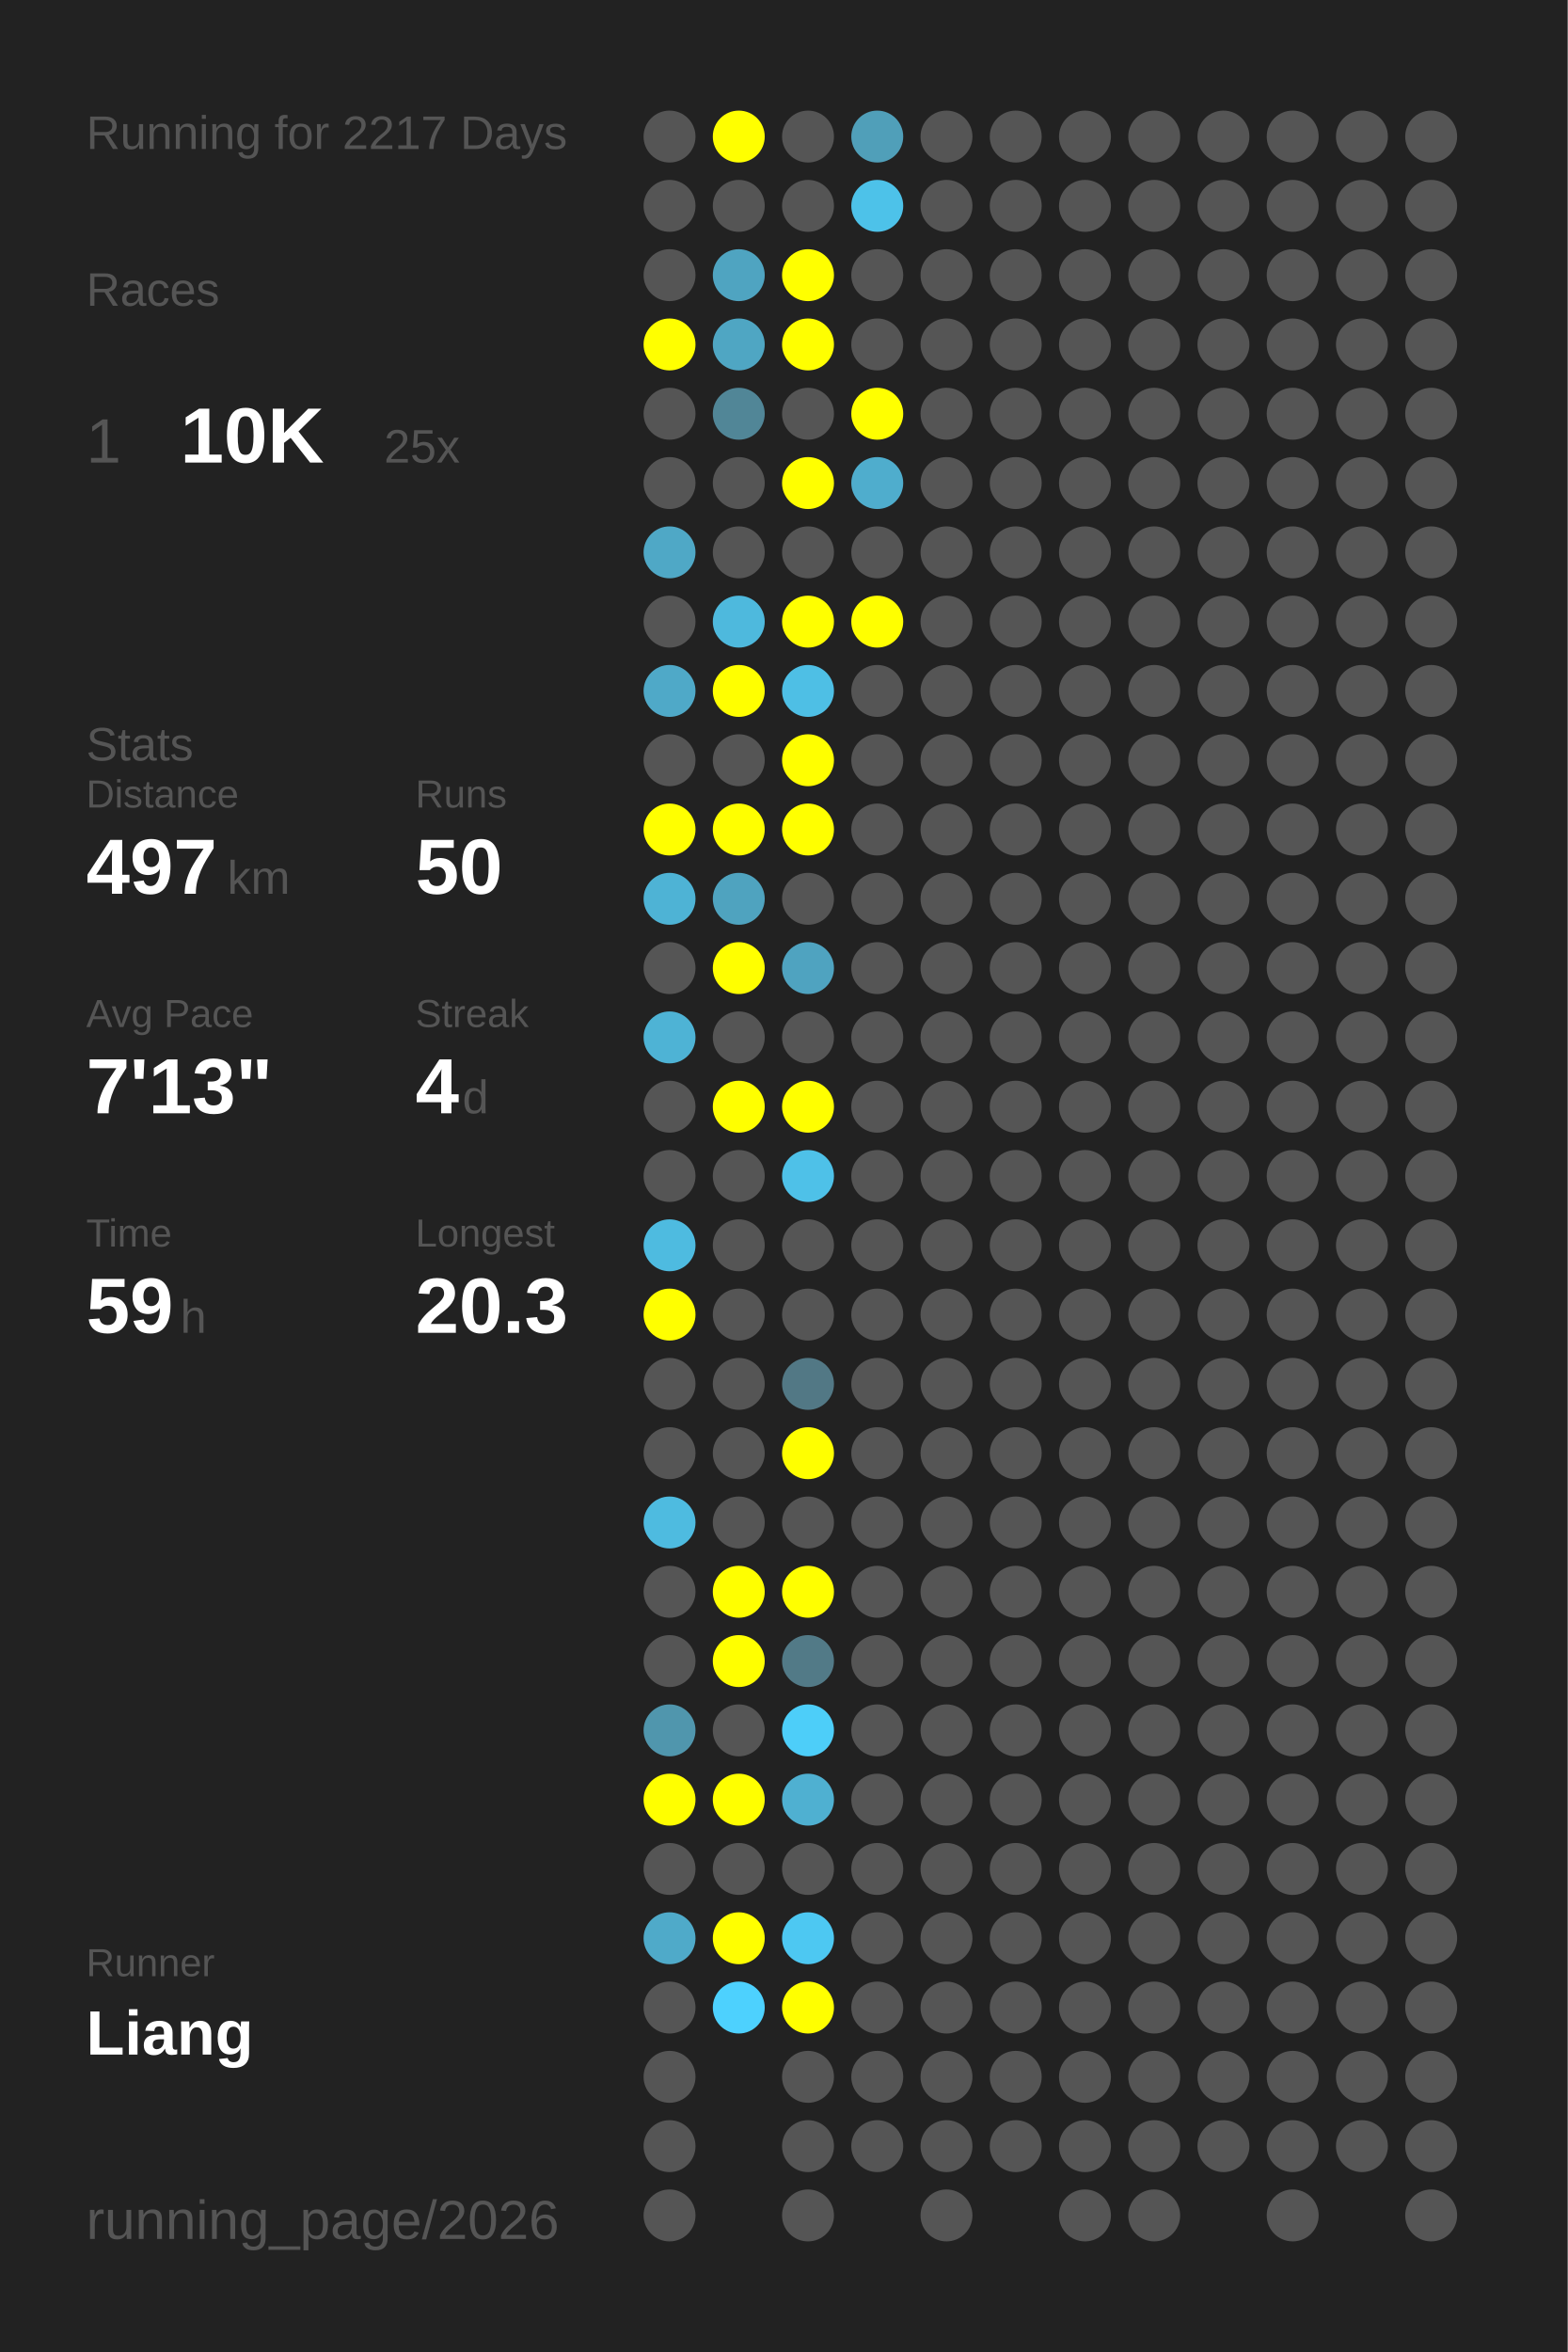
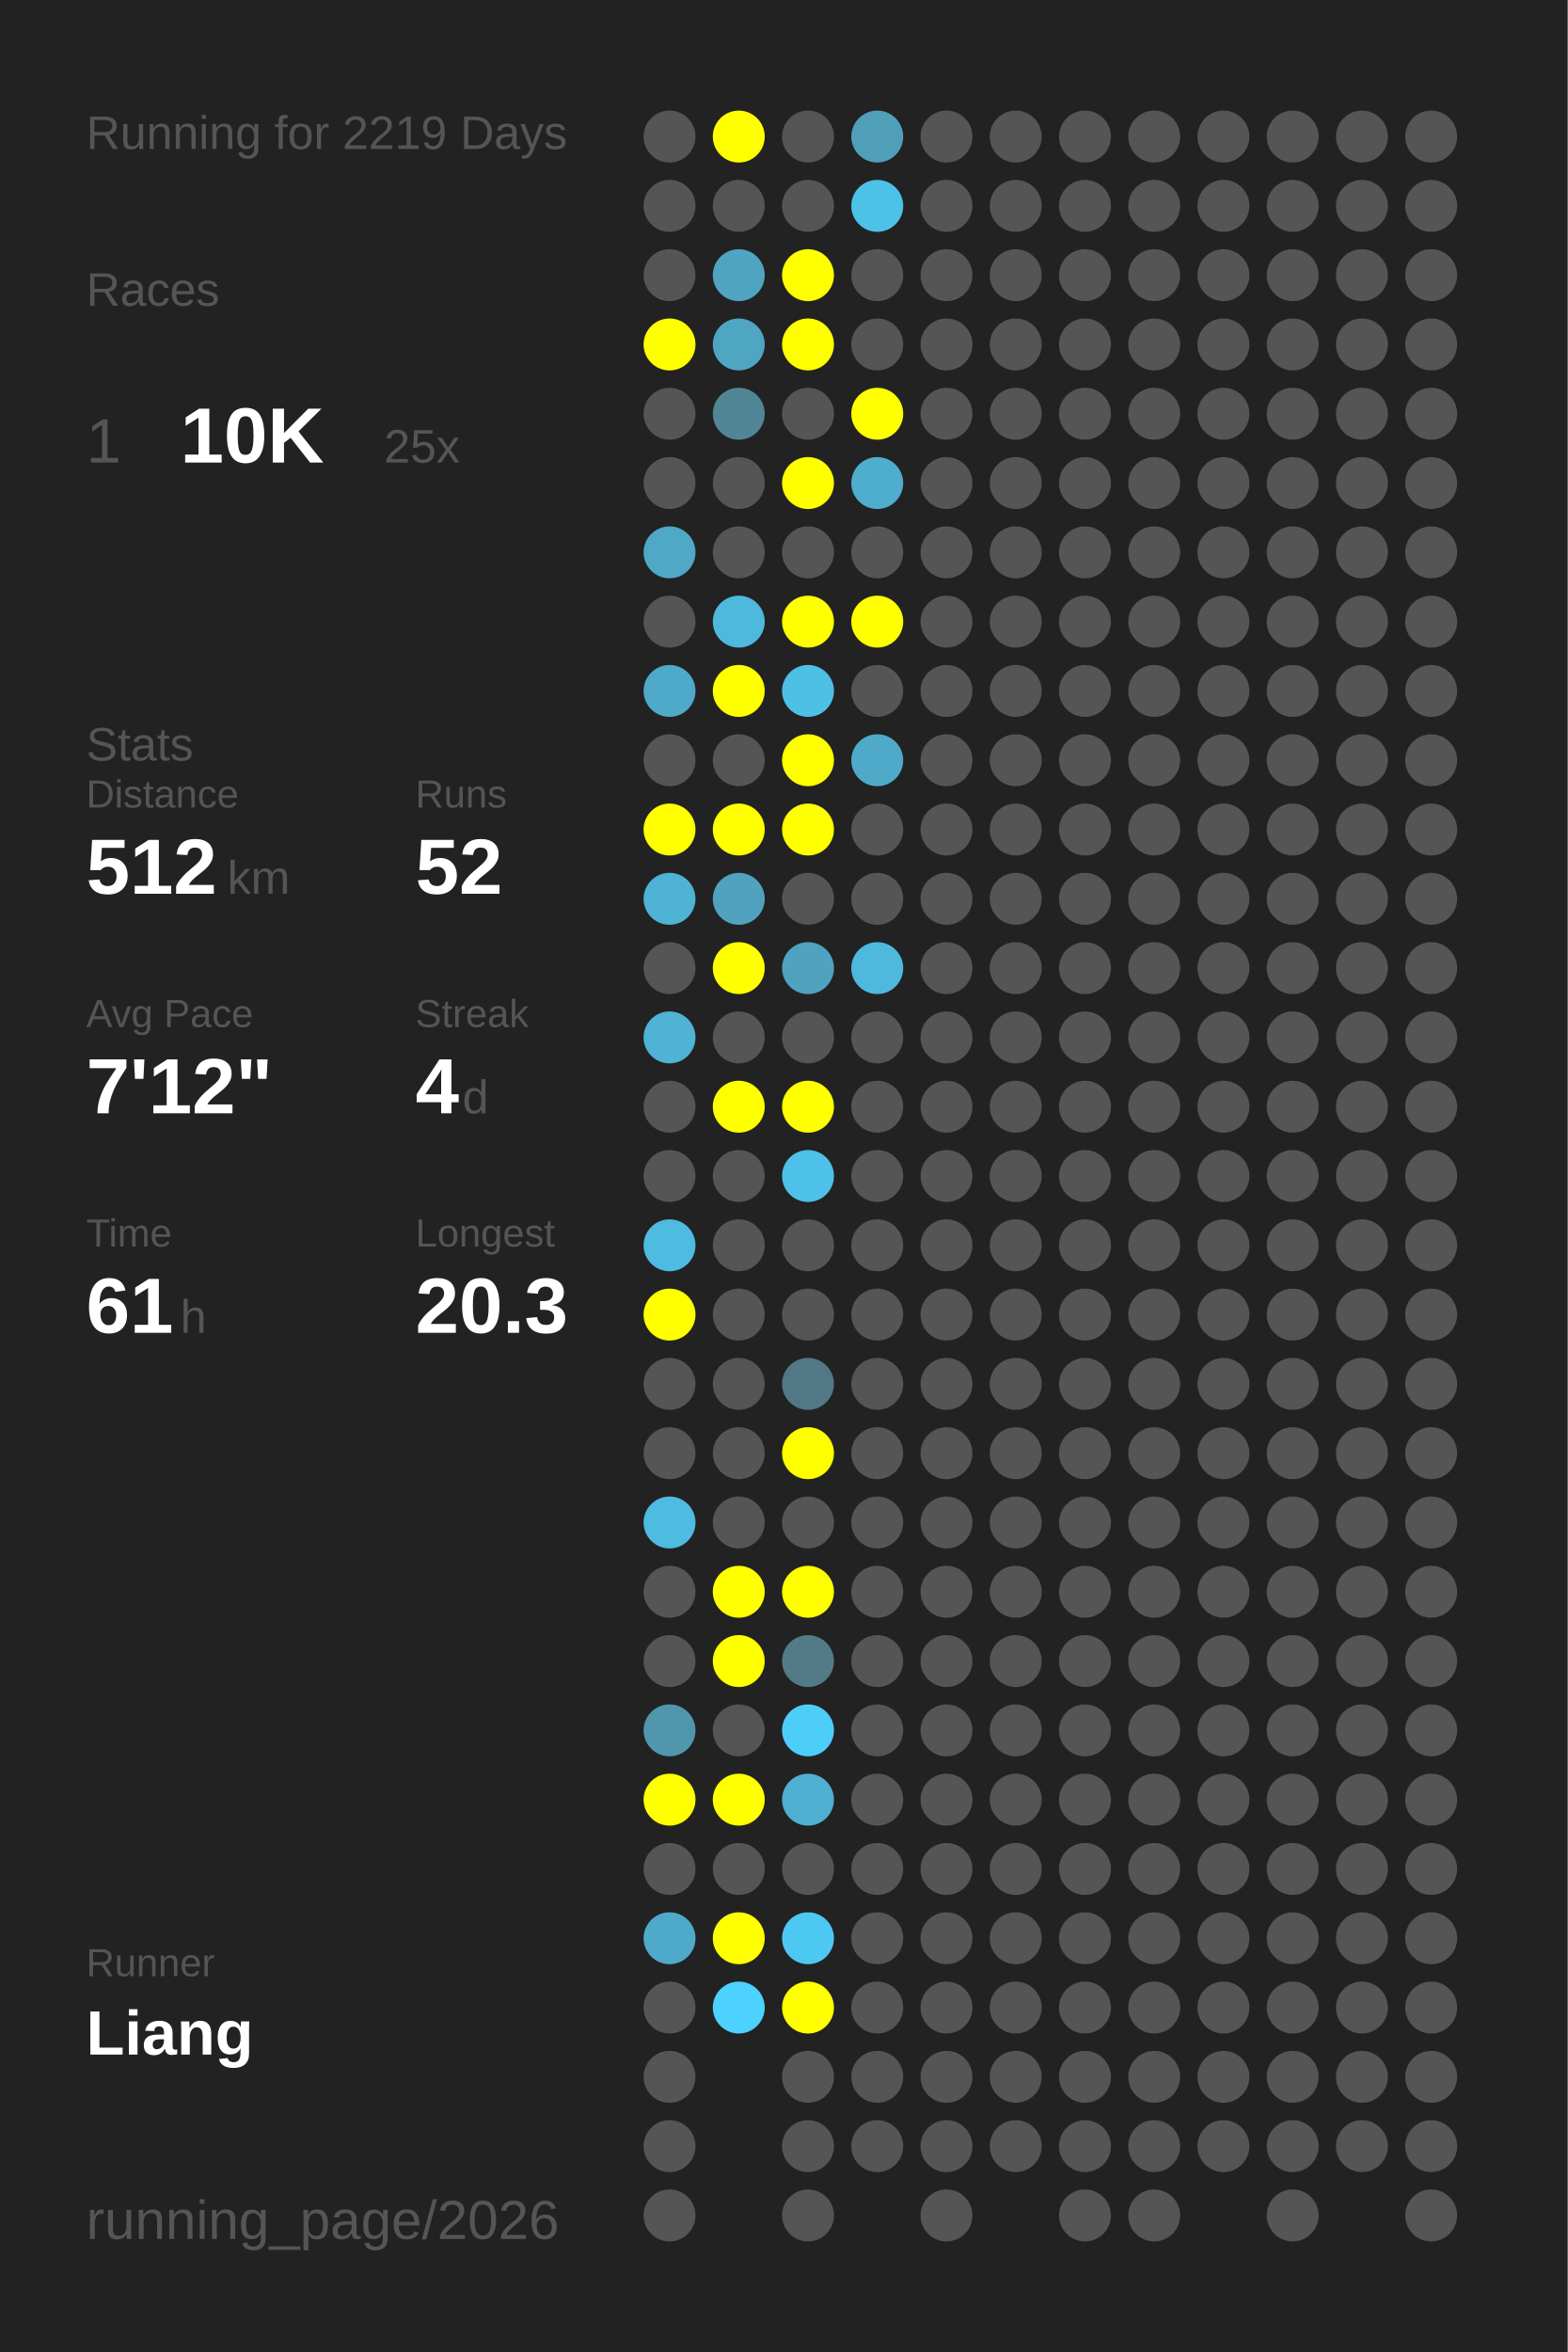
<svg xmlns="http://www.w3.org/2000/svg" baseProfile="full" height="300mm" version="1.1" viewBox="0,0,200,300" width="200mm">
  <defs />
  <rect fill="#222222" height="300" width="200" x="0" y="0" />
-   <text fill="#555555" style="font-size:6px; font-family:Arial;" x="11" y="19">Running for 2217 Days</text>
+   <text fill="#555555" style="font-size:6px; font-family:Arial;" x="11" y="19">Running for 2219 Days</text>
  <text fill="#555555" style="font-size:6px; font-family:Arial;" x="11" y="39">Races</text>
  <text fill="#555555" style="font-size:8px; font-family:Arial;" x="11" y="59">1</text>
  <text fill="#FFFFFF" style="font-size:10px; font-family:Arial; font-weight:bold;" x="23" y="59">10K</text>
  <text fill="#555555" style="font-size:6px; font-family:Arial;" x="49" y="59">25x</text>
  <text fill="#555555" style="font-size:6px; font-family:Arial;" x="11" y="97">Stats</text>
  <text fill="#555555" style="font-size:5px; font-family:Arial;" x="11" y="103">Distance</text>
-   <text fill="#FFFFFF" style="font-size:10px; font-family:Arial; font-weight:bold;" x="11" y="114">497</text>
+   <text fill="#FFFFFF" style="font-size:10px; font-family:Arial; font-weight:bold;" x="11" y="114">512</text>
  <text fill="#555555" style="font-size:6px; font-family:Arial;" x="29" y="114">km</text>
  <text fill="#555555" style="font-size:5px; font-family:Arial;" x="53" y="103">Runs</text>
-   <text fill="#FFFFFF" style="font-size:10px; font-family:Arial; font-weight:bold;" x="53" y="114">50</text>
+   <text fill="#FFFFFF" style="font-size:10px; font-family:Arial; font-weight:bold;" x="53" y="114">52</text>
  <text fill="#555555" style="font-size:5px; font-family:Arial;" x="11" y="131">Avg Pace</text>
-   <text fill="#FFFFFF" style="font-size:10px; font-family:Arial; font-weight:bold;" x="11" y="142">7'13"</text>
+   <text fill="#FFFFFF" style="font-size:10px; font-family:Arial; font-weight:bold;" x="11" y="142">7'12"</text>
  <text fill="#555555" style="font-size:5px; font-family:Arial;" x="53" y="131">Streak</text>
  <text fill="#FFFFFF" style="font-size:10px; font-family:Arial; font-weight:bold;" x="53" y="142">4</text>
  <text fill="#555555" style="font-size:6px; font-family:Arial;" x="59" y="142">d</text>
  <text fill="#555555" style="font-size:5px; font-family:Arial;" x="11" y="159">Time</text>
-   <text fill="#FFFFFF" style="font-size:10px; font-family:Arial; font-weight:bold;" x="11" y="170">59</text>
+   <text fill="#FFFFFF" style="font-size:10px; font-family:Arial; font-weight:bold;" x="11" y="170">61</text>
  <text fill="#555555" style="font-size:6px; font-family:Arial;" x="23" y="170">h</text>
  <text fill="#555555" style="font-size:5px; font-family:Arial;" x="53" y="159">Longest</text>
  <text fill="#FFFFFF" style="font-size:10px; font-family:Arial; font-weight:bold;" x="53" y="170">20.3</text>
  <text fill="#555555" style="font-size:5px; font-family:Arial;" x="11" y="252.065">Runner</text>
  <text fill="#FFFFFF" style="font-size:8px; font-family:Arial; font-weight:bold;" x="11" y="262.065">Liang</text>
  <text fill="#555555" style="font-size:7px; font-family:Arial;" x="11" y="285.581">running_page/2026</text>
  <circle cx="85.417" cy="17.419" fill="#555555" r="3.312" />
  <circle cx="85.417" cy="26.258" fill="#555555" r="3.312" />
  <circle cx="85.417" cy="35.097" fill="#555555" r="3.312" />
  <circle cx="85.417" cy="43.935" fill="#FFFF00" r="3.312" />
  <circle cx="85.417" cy="52.774" fill="#555555" r="3.312" />
  <circle cx="85.417" cy="61.613" fill="#555555" r="3.312" />
  <circle cx="85.417" cy="70.452" fill="#4fa8c6" r="3.312" />
  <circle cx="85.417" cy="79.29" fill="#555555" r="3.312" />
  <circle cx="85.417" cy="88.129" fill="#4fa9c8" r="3.312" />
  <circle cx="85.417" cy="96.968" fill="#555555" r="3.312" />
  <circle cx="85.417" cy="105.806" fill="#FFFF00" r="3.312" />
  <circle cx="85.417" cy="114.645" fill="#4eb3d5" r="3.312" />
  <circle cx="85.417" cy="123.484" fill="#555555" r="3.312" />
  <circle cx="85.417" cy="132.323" fill="#4eb3d5" r="3.312" />
  <circle cx="85.417" cy="141.161" fill="#555555" r="3.312" />
  <circle cx="85.417" cy="150" fill="#555555" r="3.312" />
  <circle cx="85.417" cy="158.839" fill="#4ebbe0" r="3.312" />
  <circle cx="85.417" cy="167.677" fill="#FFFF00" r="3.312" />
  <circle cx="85.417" cy="176.516" fill="#555555" r="3.312" />
  <circle cx="85.417" cy="185.355" fill="#555555" r="3.312" />
  <circle cx="85.417" cy="194.194" fill="#4ebbe0" r="3.312" />
  <circle cx="85.417" cy="203.032" fill="#555555" r="3.312" />
  <circle cx="85.417" cy="211.871" fill="#555555" r="3.312" />
  <circle cx="85.417" cy="220.71" fill="#5096ad" r="3.312" />
  <circle cx="85.417" cy="229.548" fill="#FFFF00" r="3.312" />
  <circle cx="85.417" cy="238.387" fill="#555555" r="3.312" />
  <circle cx="85.417" cy="247.226" fill="#4faac9" r="3.312" />
  <circle cx="85.417" cy="256.065" fill="#555555" r="3.312" />
  <circle cx="85.417" cy="264.903" fill="#555555" r="3.312" />
  <circle cx="85.417" cy="273.742" fill="#555555" r="3.312" />
  <circle cx="85.417" cy="282.581" fill="#555555" r="3.312" />
  <circle cx="94.25" cy="17.419" fill="#FFFF00" r="3.312" />
  <circle cx="94.25" cy="26.258" fill="#555555" r="3.312" />
  <circle cx="94.25" cy="35.097" fill="#4fa4c1" r="3.312" />
  <circle cx="94.25" cy="43.935" fill="#4fa6c3" r="3.312" />
  <circle cx="94.25" cy="52.774" fill="#518697" r="3.312" />
  <circle cx="94.25" cy="61.613" fill="#555555" r="3.312" />
  <circle cx="94.25" cy="70.452" fill="#555555" r="3.312" />
  <circle cx="94.25" cy="79.29" fill="#4eb9dd" r="3.312" />
  <circle cx="94.25" cy="88.129" fill="#FFFF00" r="3.312" />
  <circle cx="94.25" cy="96.968" fill="#555555" r="3.312" />
  <circle cx="94.25" cy="105.806" fill="#FFFF00" r="3.312" />
  <circle cx="94.25" cy="114.645" fill="#4fa3bf" r="3.312" />
  <circle cx="94.25" cy="123.484" fill="#FFFF00" r="3.312" />
  <circle cx="94.25" cy="132.323" fill="#555555" r="3.312" />
  <circle cx="94.25" cy="141.161" fill="#FFFF00" r="3.312" />
  <circle cx="94.25" cy="150" fill="#555555" r="3.312" />
  <circle cx="94.25" cy="158.839" fill="#555555" r="3.312" />
  <circle cx="94.25" cy="167.677" fill="#555555" r="3.312" />
  <circle cx="94.25" cy="176.516" fill="#555555" r="3.312" />
  <circle cx="94.25" cy="185.355" fill="#555555" r="3.312" />
  <circle cx="94.25" cy="194.194" fill="#555555" r="3.312" />
  <circle cx="94.25" cy="203.032" fill="#FFFF00" r="3.312" />
  <circle cx="94.25" cy="211.871" fill="#FFFF00" r="3.312" />
  <circle cx="94.25" cy="220.71" fill="#555555" r="3.312" />
  <circle cx="94.25" cy="229.548" fill="#FFFF00" r="3.312" />
  <circle cx="94.25" cy="238.387" fill="#555555" r="3.312" />
  <circle cx="94.25" cy="247.226" fill="#FFFF00" r="3.312" />
  <circle cx="94.25" cy="256.065" fill="#4dd1fe" r="3.312" />
  <circle cx="103.083" cy="17.419" fill="#555555" r="3.312" />
  <circle cx="103.083" cy="26.258" fill="#555555" r="3.312" />
  <circle cx="103.083" cy="35.097" fill="#FFFF00" r="3.312" />
  <circle cx="103.083" cy="43.935" fill="#FFFF00" r="3.312" />
  <circle cx="103.083" cy="52.774" fill="#555555" r="3.312" />
  <circle cx="103.083" cy="61.613" fill="#FFFF00" r="3.312" />
  <circle cx="103.083" cy="70.452" fill="#555555" r="3.312" />
  <circle cx="103.083" cy="79.29" fill="#FFFF00" r="3.312" />
  <circle cx="103.083" cy="88.129" fill="#4ebfe5" r="3.312" />
  <circle cx="103.083" cy="96.968" fill="#FFFF00" r="3.312" />
  <circle cx="103.083" cy="105.806" fill="#FFFF00" r="3.312" />
  <circle cx="103.083" cy="114.645" fill="#555555" r="3.312" />
  <circle cx="103.083" cy="123.484" fill="#4fa3c0" r="3.312" />
  <circle cx="103.083" cy="132.323" fill="#555555" r="3.312" />
  <circle cx="103.083" cy="141.161" fill="#FFFF00" r="3.312" />
  <circle cx="103.083" cy="150" fill="#4ec1e8" r="3.312" />
  <circle cx="103.083" cy="158.839" fill="#555555" r="3.312" />
  <circle cx="103.083" cy="167.677" fill="#555555" r="3.312" />
  <circle cx="103.083" cy="176.516" fill="#527885" r="3.312" />
  <circle cx="103.083" cy="185.355" fill="#FFFF00" r="3.312" />
  <circle cx="103.083" cy="194.194" fill="#555555" r="3.312" />
  <circle cx="103.083" cy="203.032" fill="#FFFF00" r="3.312" />
  <circle cx="103.083" cy="211.871" fill="#527a87" r="3.312" />
  <circle cx="103.083" cy="220.71" fill="#4dcef9" r="3.312" />
  <circle cx="103.083" cy="229.548" fill="#4fb0d1" r="3.312" />
  <circle cx="103.083" cy="238.387" fill="#555555" r="3.312" />
  <circle cx="103.083" cy="247.226" fill="#4dc8f2" r="3.312" />
  <circle cx="103.083" cy="256.065" fill="#FFFF00" r="3.312" />
  <circle cx="103.083" cy="264.903" fill="#555555" r="3.312" />
  <circle cx="103.083" cy="273.742" fill="#555555" r="3.312" />
  <circle cx="103.083" cy="282.581" fill="#555555" r="3.312" />
  <circle cx="111.917" cy="17.419" fill="#509fb9" r="3.312" />
  <circle cx="111.917" cy="26.258" fill="#4dc2e9" r="3.312" />
  <circle cx="111.917" cy="35.097" fill="#555555" r="3.312" />
  <circle cx="111.917" cy="43.935" fill="#555555" r="3.312" />
  <circle cx="111.917" cy="52.774" fill="#FFFF00" r="3.312" />
  <circle cx="111.917" cy="61.613" fill="#4fadcd" r="3.312" />
  <circle cx="111.917" cy="70.452" fill="#555555" r="3.312" />
  <circle cx="111.917" cy="79.29" fill="#FFFF00" r="3.312" />
  <circle cx="111.917" cy="88.129" fill="#555555" r="3.312" />
-   <circle cx="111.917" cy="96.968" fill="#555555" r="3.312" />
+   <circle cx="111.917" cy="96.968" fill="#4faac9" r="3.312" />
  <circle cx="111.917" cy="105.806" fill="#555555" r="3.312" />
  <circle cx="111.917" cy="114.645" fill="#555555" r="3.312" />
-   <circle cx="111.917" cy="123.484" fill="#555555" r="3.312" />
+   <circle cx="111.917" cy="123.484" fill="#4eb9dd" r="3.312" />
  <circle cx="111.917" cy="132.323" fill="#555555" r="3.312" />
  <circle cx="111.917" cy="141.161" fill="#555555" r="3.312" />
  <circle cx="111.917" cy="150" fill="#555555" r="3.312" />
  <circle cx="111.917" cy="158.839" fill="#555555" r="3.312" />
  <circle cx="111.917" cy="167.677" fill="#555555" r="3.312" />
  <circle cx="111.917" cy="176.516" fill="#555555" r="3.312" />
  <circle cx="111.917" cy="185.355" fill="#555555" r="3.312" />
  <circle cx="111.917" cy="194.194" fill="#555555" r="3.312" />
  <circle cx="111.917" cy="203.032" fill="#555555" r="3.312" />
  <circle cx="111.917" cy="211.871" fill="#555555" r="3.312" />
  <circle cx="111.917" cy="220.71" fill="#555555" r="3.312" />
  <circle cx="111.917" cy="229.548" fill="#555555" r="3.312" />
  <circle cx="111.917" cy="238.387" fill="#555555" r="3.312" />
  <circle cx="111.917" cy="247.226" fill="#555555" r="3.312" />
  <circle cx="111.917" cy="256.065" fill="#555555" r="3.312" />
  <circle cx="111.917" cy="264.903" fill="#555555" r="3.312" />
  <circle cx="111.917" cy="273.742" fill="#555555" r="3.312" />
  <circle cx="120.75" cy="17.419" fill="#555555" r="3.312" />
  <circle cx="120.75" cy="26.258" fill="#555555" r="3.312" />
  <circle cx="120.75" cy="35.097" fill="#555555" r="3.312" />
  <circle cx="120.75" cy="43.935" fill="#555555" r="3.312" />
  <circle cx="120.75" cy="52.774" fill="#555555" r="3.312" />
  <circle cx="120.75" cy="61.613" fill="#555555" r="3.312" />
  <circle cx="120.75" cy="70.452" fill="#555555" r="3.312" />
  <circle cx="120.75" cy="79.29" fill="#555555" r="3.312" />
  <circle cx="120.75" cy="88.129" fill="#555555" r="3.312" />
  <circle cx="120.75" cy="96.968" fill="#555555" r="3.312" />
  <circle cx="120.75" cy="105.806" fill="#555555" r="3.312" />
  <circle cx="120.75" cy="114.645" fill="#555555" r="3.312" />
  <circle cx="120.75" cy="123.484" fill="#555555" r="3.312" />
  <circle cx="120.75" cy="132.323" fill="#555555" r="3.312" />
  <circle cx="120.75" cy="141.161" fill="#555555" r="3.312" />
  <circle cx="120.75" cy="150" fill="#555555" r="3.312" />
  <circle cx="120.75" cy="158.839" fill="#555555" r="3.312" />
  <circle cx="120.75" cy="167.677" fill="#555555" r="3.312" />
  <circle cx="120.75" cy="176.516" fill="#555555" r="3.312" />
  <circle cx="120.75" cy="185.355" fill="#555555" r="3.312" />
  <circle cx="120.75" cy="194.194" fill="#555555" r="3.312" />
  <circle cx="120.75" cy="203.032" fill="#555555" r="3.312" />
  <circle cx="120.75" cy="211.871" fill="#555555" r="3.312" />
  <circle cx="120.75" cy="220.71" fill="#555555" r="3.312" />
  <circle cx="120.75" cy="229.548" fill="#555555" r="3.312" />
  <circle cx="120.75" cy="238.387" fill="#555555" r="3.312" />
  <circle cx="120.75" cy="247.226" fill="#555555" r="3.312" />
  <circle cx="120.75" cy="256.065" fill="#555555" r="3.312" />
  <circle cx="120.75" cy="264.903" fill="#555555" r="3.312" />
  <circle cx="120.75" cy="273.742" fill="#555555" r="3.312" />
  <circle cx="120.75" cy="282.581" fill="#555555" r="3.312" />
  <circle cx="129.583" cy="17.419" fill="#555555" r="3.312" />
  <circle cx="129.583" cy="26.258" fill="#555555" r="3.312" />
  <circle cx="129.583" cy="35.097" fill="#555555" r="3.312" />
  <circle cx="129.583" cy="43.935" fill="#555555" r="3.312" />
  <circle cx="129.583" cy="52.774" fill="#555555" r="3.312" />
  <circle cx="129.583" cy="61.613" fill="#555555" r="3.312" />
  <circle cx="129.583" cy="70.452" fill="#555555" r="3.312" />
  <circle cx="129.583" cy="79.29" fill="#555555" r="3.312" />
  <circle cx="129.583" cy="88.129" fill="#555555" r="3.312" />
  <circle cx="129.583" cy="96.968" fill="#555555" r="3.312" />
  <circle cx="129.583" cy="105.806" fill="#555555" r="3.312" />
  <circle cx="129.583" cy="114.645" fill="#555555" r="3.312" />
  <circle cx="129.583" cy="123.484" fill="#555555" r="3.312" />
  <circle cx="129.583" cy="132.323" fill="#555555" r="3.312" />
  <circle cx="129.583" cy="141.161" fill="#555555" r="3.312" />
  <circle cx="129.583" cy="150" fill="#555555" r="3.312" />
  <circle cx="129.583" cy="158.839" fill="#555555" r="3.312" />
  <circle cx="129.583" cy="167.677" fill="#555555" r="3.312" />
  <circle cx="129.583" cy="176.516" fill="#555555" r="3.312" />
  <circle cx="129.583" cy="185.355" fill="#555555" r="3.312" />
  <circle cx="129.583" cy="194.194" fill="#555555" r="3.312" />
  <circle cx="129.583" cy="203.032" fill="#555555" r="3.312" />
  <circle cx="129.583" cy="211.871" fill="#555555" r="3.312" />
  <circle cx="129.583" cy="220.71" fill="#555555" r="3.312" />
  <circle cx="129.583" cy="229.548" fill="#555555" r="3.312" />
  <circle cx="129.583" cy="238.387" fill="#555555" r="3.312" />
  <circle cx="129.583" cy="247.226" fill="#555555" r="3.312" />
  <circle cx="129.583" cy="256.065" fill="#555555" r="3.312" />
  <circle cx="129.583" cy="264.903" fill="#555555" r="3.312" />
  <circle cx="129.583" cy="273.742" fill="#555555" r="3.312" />
  <circle cx="138.417" cy="17.419" fill="#555555" r="3.312" />
  <circle cx="138.417" cy="26.258" fill="#555555" r="3.312" />
  <circle cx="138.417" cy="35.097" fill="#555555" r="3.312" />
  <circle cx="138.417" cy="43.935" fill="#555555" r="3.312" />
  <circle cx="138.417" cy="52.774" fill="#555555" r="3.312" />
  <circle cx="138.417" cy="61.613" fill="#555555" r="3.312" />
  <circle cx="138.417" cy="70.452" fill="#555555" r="3.312" />
  <circle cx="138.417" cy="79.29" fill="#555555" r="3.312" />
  <circle cx="138.417" cy="88.129" fill="#555555" r="3.312" />
  <circle cx="138.417" cy="96.968" fill="#555555" r="3.312" />
  <circle cx="138.417" cy="105.806" fill="#555555" r="3.312" />
  <circle cx="138.417" cy="114.645" fill="#555555" r="3.312" />
  <circle cx="138.417" cy="123.484" fill="#555555" r="3.312" />
  <circle cx="138.417" cy="132.323" fill="#555555" r="3.312" />
  <circle cx="138.417" cy="141.161" fill="#555555" r="3.312" />
  <circle cx="138.417" cy="150" fill="#555555" r="3.312" />
  <circle cx="138.417" cy="158.839" fill="#555555" r="3.312" />
  <circle cx="138.417" cy="167.677" fill="#555555" r="3.312" />
  <circle cx="138.417" cy="176.516" fill="#555555" r="3.312" />
  <circle cx="138.417" cy="185.355" fill="#555555" r="3.312" />
  <circle cx="138.417" cy="194.194" fill="#555555" r="3.312" />
  <circle cx="138.417" cy="203.032" fill="#555555" r="3.312" />
  <circle cx="138.417" cy="211.871" fill="#555555" r="3.312" />
  <circle cx="138.417" cy="220.71" fill="#555555" r="3.312" />
  <circle cx="138.417" cy="229.548" fill="#555555" r="3.312" />
  <circle cx="138.417" cy="238.387" fill="#555555" r="3.312" />
  <circle cx="138.417" cy="247.226" fill="#555555" r="3.312" />
  <circle cx="138.417" cy="256.065" fill="#555555" r="3.312" />
  <circle cx="138.417" cy="264.903" fill="#555555" r="3.312" />
  <circle cx="138.417" cy="273.742" fill="#555555" r="3.312" />
  <circle cx="138.417" cy="282.581" fill="#555555" r="3.312" />
  <circle cx="147.25" cy="17.419" fill="#555555" r="3.312" />
  <circle cx="147.25" cy="26.258" fill="#555555" r="3.312" />
  <circle cx="147.25" cy="35.097" fill="#555555" r="3.312" />
  <circle cx="147.25" cy="43.935" fill="#555555" r="3.312" />
  <circle cx="147.25" cy="52.774" fill="#555555" r="3.312" />
  <circle cx="147.25" cy="61.613" fill="#555555" r="3.312" />
  <circle cx="147.25" cy="70.452" fill="#555555" r="3.312" />
  <circle cx="147.25" cy="79.29" fill="#555555" r="3.312" />
  <circle cx="147.25" cy="88.129" fill="#555555" r="3.312" />
  <circle cx="147.25" cy="96.968" fill="#555555" r="3.312" />
  <circle cx="147.25" cy="105.806" fill="#555555" r="3.312" />
  <circle cx="147.25" cy="114.645" fill="#555555" r="3.312" />
  <circle cx="147.25" cy="123.484" fill="#555555" r="3.312" />
  <circle cx="147.25" cy="132.323" fill="#555555" r="3.312" />
  <circle cx="147.25" cy="141.161" fill="#555555" r="3.312" />
  <circle cx="147.25" cy="150" fill="#555555" r="3.312" />
  <circle cx="147.25" cy="158.839" fill="#555555" r="3.312" />
  <circle cx="147.25" cy="167.677" fill="#555555" r="3.312" />
  <circle cx="147.25" cy="176.516" fill="#555555" r="3.312" />
  <circle cx="147.25" cy="185.355" fill="#555555" r="3.312" />
  <circle cx="147.25" cy="194.194" fill="#555555" r="3.312" />
  <circle cx="147.25" cy="203.032" fill="#555555" r="3.312" />
  <circle cx="147.25" cy="211.871" fill="#555555" r="3.312" />
  <circle cx="147.25" cy="220.71" fill="#555555" r="3.312" />
  <circle cx="147.25" cy="229.548" fill="#555555" r="3.312" />
  <circle cx="147.25" cy="238.387" fill="#555555" r="3.312" />
  <circle cx="147.25" cy="247.226" fill="#555555" r="3.312" />
  <circle cx="147.25" cy="256.065" fill="#555555" r="3.312" />
  <circle cx="147.25" cy="264.903" fill="#555555" r="3.312" />
  <circle cx="147.25" cy="273.742" fill="#555555" r="3.312" />
  <circle cx="147.25" cy="282.581" fill="#555555" r="3.312" />
  <circle cx="156.083" cy="17.419" fill="#555555" r="3.312" />
  <circle cx="156.083" cy="26.258" fill="#555555" r="3.312" />
  <circle cx="156.083" cy="35.097" fill="#555555" r="3.312" />
  <circle cx="156.083" cy="43.935" fill="#555555" r="3.312" />
  <circle cx="156.083" cy="52.774" fill="#555555" r="3.312" />
  <circle cx="156.083" cy="61.613" fill="#555555" r="3.312" />
  <circle cx="156.083" cy="70.452" fill="#555555" r="3.312" />
  <circle cx="156.083" cy="79.29" fill="#555555" r="3.312" />
  <circle cx="156.083" cy="88.129" fill="#555555" r="3.312" />
  <circle cx="156.083" cy="96.968" fill="#555555" r="3.312" />
  <circle cx="156.083" cy="105.806" fill="#555555" r="3.312" />
  <circle cx="156.083" cy="114.645" fill="#555555" r="3.312" />
  <circle cx="156.083" cy="123.484" fill="#555555" r="3.312" />
  <circle cx="156.083" cy="132.323" fill="#555555" r="3.312" />
  <circle cx="156.083" cy="141.161" fill="#555555" r="3.312" />
  <circle cx="156.083" cy="150" fill="#555555" r="3.312" />
  <circle cx="156.083" cy="158.839" fill="#555555" r="3.312" />
  <circle cx="156.083" cy="167.677" fill="#555555" r="3.312" />
  <circle cx="156.083" cy="176.516" fill="#555555" r="3.312" />
  <circle cx="156.083" cy="185.355" fill="#555555" r="3.312" />
  <circle cx="156.083" cy="194.194" fill="#555555" r="3.312" />
  <circle cx="156.083" cy="203.032" fill="#555555" r="3.312" />
  <circle cx="156.083" cy="211.871" fill="#555555" r="3.312" />
  <circle cx="156.083" cy="220.71" fill="#555555" r="3.312" />
  <circle cx="156.083" cy="229.548" fill="#555555" r="3.312" />
  <circle cx="156.083" cy="238.387" fill="#555555" r="3.312" />
  <circle cx="156.083" cy="247.226" fill="#555555" r="3.312" />
  <circle cx="156.083" cy="256.065" fill="#555555" r="3.312" />
  <circle cx="156.083" cy="264.903" fill="#555555" r="3.312" />
  <circle cx="156.083" cy="273.742" fill="#555555" r="3.312" />
  <circle cx="164.917" cy="17.419" fill="#555555" r="3.312" />
  <circle cx="164.917" cy="26.258" fill="#555555" r="3.312" />
  <circle cx="164.917" cy="35.097" fill="#555555" r="3.312" />
  <circle cx="164.917" cy="43.935" fill="#555555" r="3.312" />
  <circle cx="164.917" cy="52.774" fill="#555555" r="3.312" />
  <circle cx="164.917" cy="61.613" fill="#555555" r="3.312" />
  <circle cx="164.917" cy="70.452" fill="#555555" r="3.312" />
  <circle cx="164.917" cy="79.29" fill="#555555" r="3.312" />
  <circle cx="164.917" cy="88.129" fill="#555555" r="3.312" />
  <circle cx="164.917" cy="96.968" fill="#555555" r="3.312" />
  <circle cx="164.917" cy="105.806" fill="#555555" r="3.312" />
  <circle cx="164.917" cy="114.645" fill="#555555" r="3.312" />
  <circle cx="164.917" cy="123.484" fill="#555555" r="3.312" />
  <circle cx="164.917" cy="132.323" fill="#555555" r="3.312" />
  <circle cx="164.917" cy="141.161" fill="#555555" r="3.312" />
  <circle cx="164.917" cy="150" fill="#555555" r="3.312" />
  <circle cx="164.917" cy="158.839" fill="#555555" r="3.312" />
  <circle cx="164.917" cy="167.677" fill="#555555" r="3.312" />
  <circle cx="164.917" cy="176.516" fill="#555555" r="3.312" />
  <circle cx="164.917" cy="185.355" fill="#555555" r="3.312" />
  <circle cx="164.917" cy="194.194" fill="#555555" r="3.312" />
  <circle cx="164.917" cy="203.032" fill="#555555" r="3.312" />
  <circle cx="164.917" cy="211.871" fill="#555555" r="3.312" />
  <circle cx="164.917" cy="220.71" fill="#555555" r="3.312" />
  <circle cx="164.917" cy="229.548" fill="#555555" r="3.312" />
  <circle cx="164.917" cy="238.387" fill="#555555" r="3.312" />
  <circle cx="164.917" cy="247.226" fill="#555555" r="3.312" />
  <circle cx="164.917" cy="256.065" fill="#555555" r="3.312" />
  <circle cx="164.917" cy="264.903" fill="#555555" r="3.312" />
  <circle cx="164.917" cy="273.742" fill="#555555" r="3.312" />
  <circle cx="164.917" cy="282.581" fill="#555555" r="3.312" />
  <circle cx="173.75" cy="17.419" fill="#555555" r="3.312" />
  <circle cx="173.75" cy="26.258" fill="#555555" r="3.312" />
  <circle cx="173.75" cy="35.097" fill="#555555" r="3.312" />
  <circle cx="173.75" cy="43.935" fill="#555555" r="3.312" />
  <circle cx="173.75" cy="52.774" fill="#555555" r="3.312" />
  <circle cx="173.75" cy="61.613" fill="#555555" r="3.312" />
  <circle cx="173.75" cy="70.452" fill="#555555" r="3.312" />
  <circle cx="173.75" cy="79.29" fill="#555555" r="3.312" />
  <circle cx="173.75" cy="88.129" fill="#555555" r="3.312" />
  <circle cx="173.75" cy="96.968" fill="#555555" r="3.312" />
  <circle cx="173.75" cy="105.806" fill="#555555" r="3.312" />
  <circle cx="173.75" cy="114.645" fill="#555555" r="3.312" />
  <circle cx="173.75" cy="123.484" fill="#555555" r="3.312" />
  <circle cx="173.75" cy="132.323" fill="#555555" r="3.312" />
  <circle cx="173.75" cy="141.161" fill="#555555" r="3.312" />
  <circle cx="173.75" cy="150" fill="#555555" r="3.312" />
  <circle cx="173.75" cy="158.839" fill="#555555" r="3.312" />
  <circle cx="173.75" cy="167.677" fill="#555555" r="3.312" />
  <circle cx="173.75" cy="176.516" fill="#555555" r="3.312" />
  <circle cx="173.75" cy="185.355" fill="#555555" r="3.312" />
  <circle cx="173.75" cy="194.194" fill="#555555" r="3.312" />
  <circle cx="173.75" cy="203.032" fill="#555555" r="3.312" />
  <circle cx="173.75" cy="211.871" fill="#555555" r="3.312" />
  <circle cx="173.75" cy="220.71" fill="#555555" r="3.312" />
  <circle cx="173.75" cy="229.548" fill="#555555" r="3.312" />
  <circle cx="173.75" cy="238.387" fill="#555555" r="3.312" />
  <circle cx="173.75" cy="247.226" fill="#555555" r="3.312" />
  <circle cx="173.75" cy="256.065" fill="#555555" r="3.312" />
  <circle cx="173.75" cy="264.903" fill="#555555" r="3.312" />
  <circle cx="173.75" cy="273.742" fill="#555555" r="3.312" />
  <circle cx="182.583" cy="17.419" fill="#555555" r="3.312" />
  <circle cx="182.583" cy="26.258" fill="#555555" r="3.312" />
  <circle cx="182.583" cy="35.097" fill="#555555" r="3.312" />
  <circle cx="182.583" cy="43.935" fill="#555555" r="3.312" />
  <circle cx="182.583" cy="52.774" fill="#555555" r="3.312" />
  <circle cx="182.583" cy="61.613" fill="#555555" r="3.312" />
  <circle cx="182.583" cy="70.452" fill="#555555" r="3.312" />
  <circle cx="182.583" cy="79.29" fill="#555555" r="3.312" />
  <circle cx="182.583" cy="88.129" fill="#555555" r="3.312" />
  <circle cx="182.583" cy="96.968" fill="#555555" r="3.312" />
  <circle cx="182.583" cy="105.806" fill="#555555" r="3.312" />
  <circle cx="182.583" cy="114.645" fill="#555555" r="3.312" />
  <circle cx="182.583" cy="123.484" fill="#555555" r="3.312" />
  <circle cx="182.583" cy="132.323" fill="#555555" r="3.312" />
  <circle cx="182.583" cy="141.161" fill="#555555" r="3.312" />
  <circle cx="182.583" cy="150" fill="#555555" r="3.312" />
  <circle cx="182.583" cy="158.839" fill="#555555" r="3.312" />
  <circle cx="182.583" cy="167.677" fill="#555555" r="3.312" />
  <circle cx="182.583" cy="176.516" fill="#555555" r="3.312" />
  <circle cx="182.583" cy="185.355" fill="#555555" r="3.312" />
  <circle cx="182.583" cy="194.194" fill="#555555" r="3.312" />
  <circle cx="182.583" cy="203.032" fill="#555555" r="3.312" />
  <circle cx="182.583" cy="211.871" fill="#555555" r="3.312" />
  <circle cx="182.583" cy="220.71" fill="#555555" r="3.312" />
  <circle cx="182.583" cy="229.548" fill="#555555" r="3.312" />
  <circle cx="182.583" cy="238.387" fill="#555555" r="3.312" />
  <circle cx="182.583" cy="247.226" fill="#555555" r="3.312" />
  <circle cx="182.583" cy="256.065" fill="#555555" r="3.312" />
  <circle cx="182.583" cy="264.903" fill="#555555" r="3.312" />
  <circle cx="182.583" cy="273.742" fill="#555555" r="3.312" />
  <circle cx="182.583" cy="282.581" fill="#555555" r="3.312" />
</svg>
